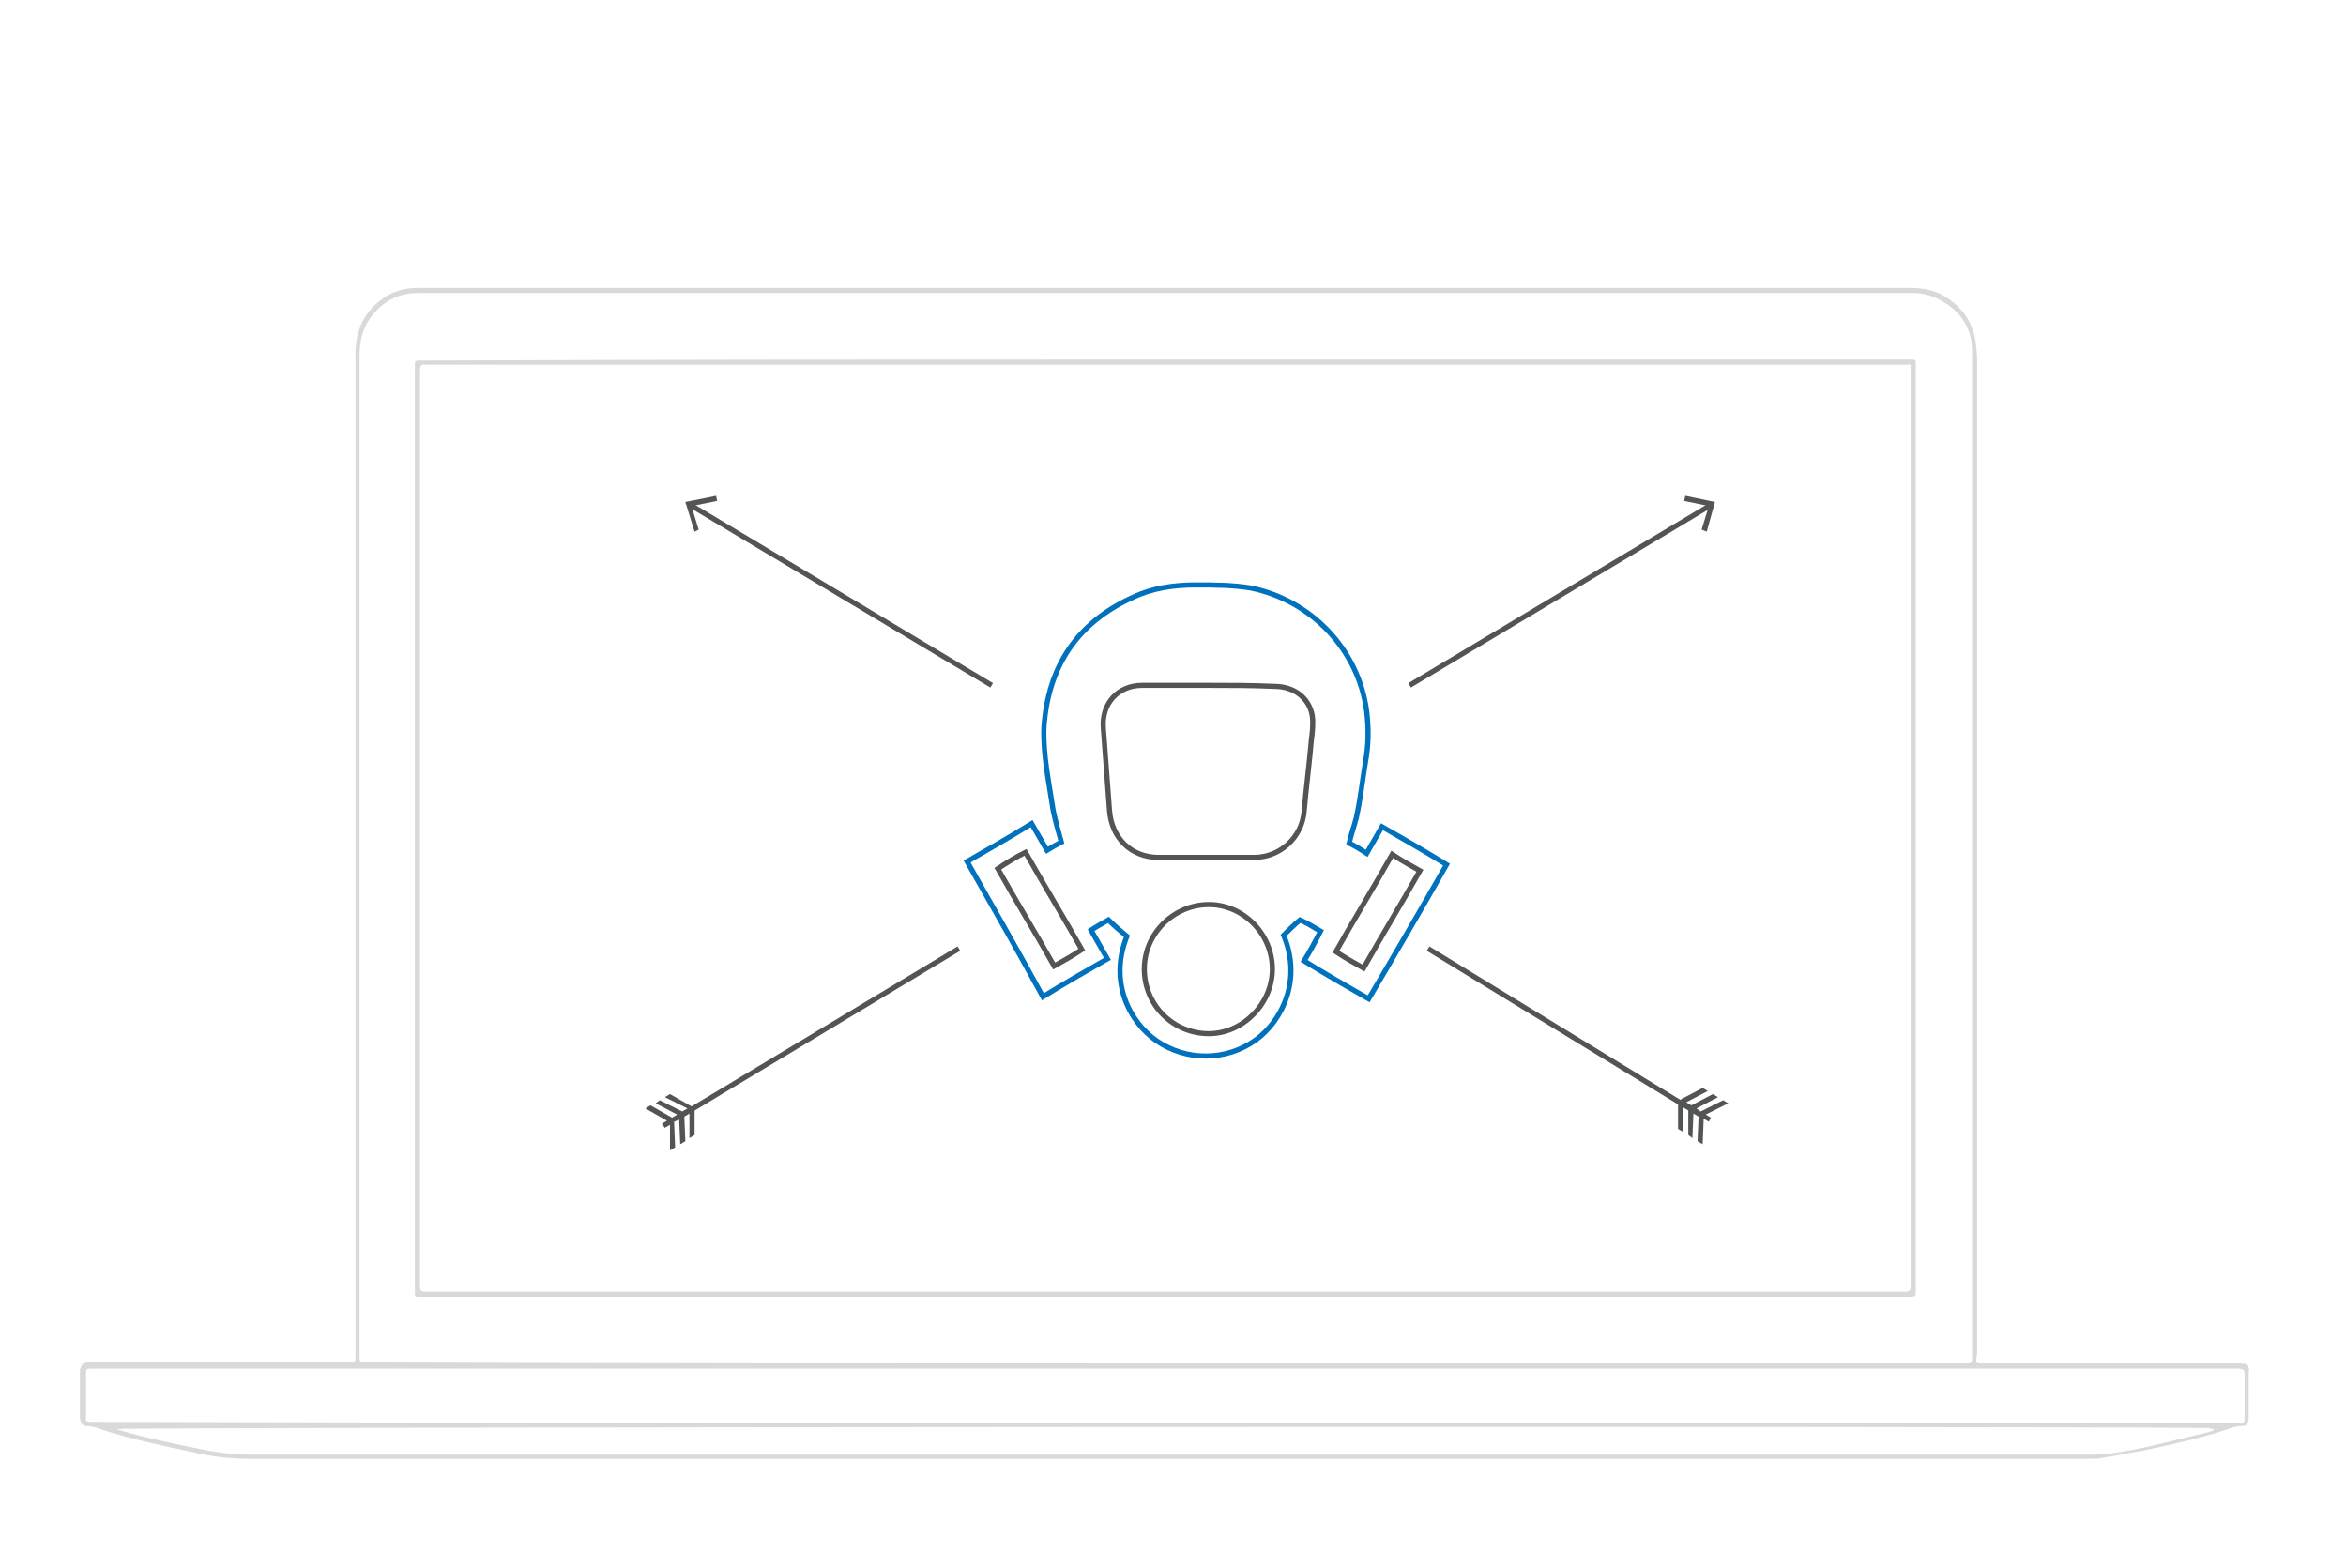
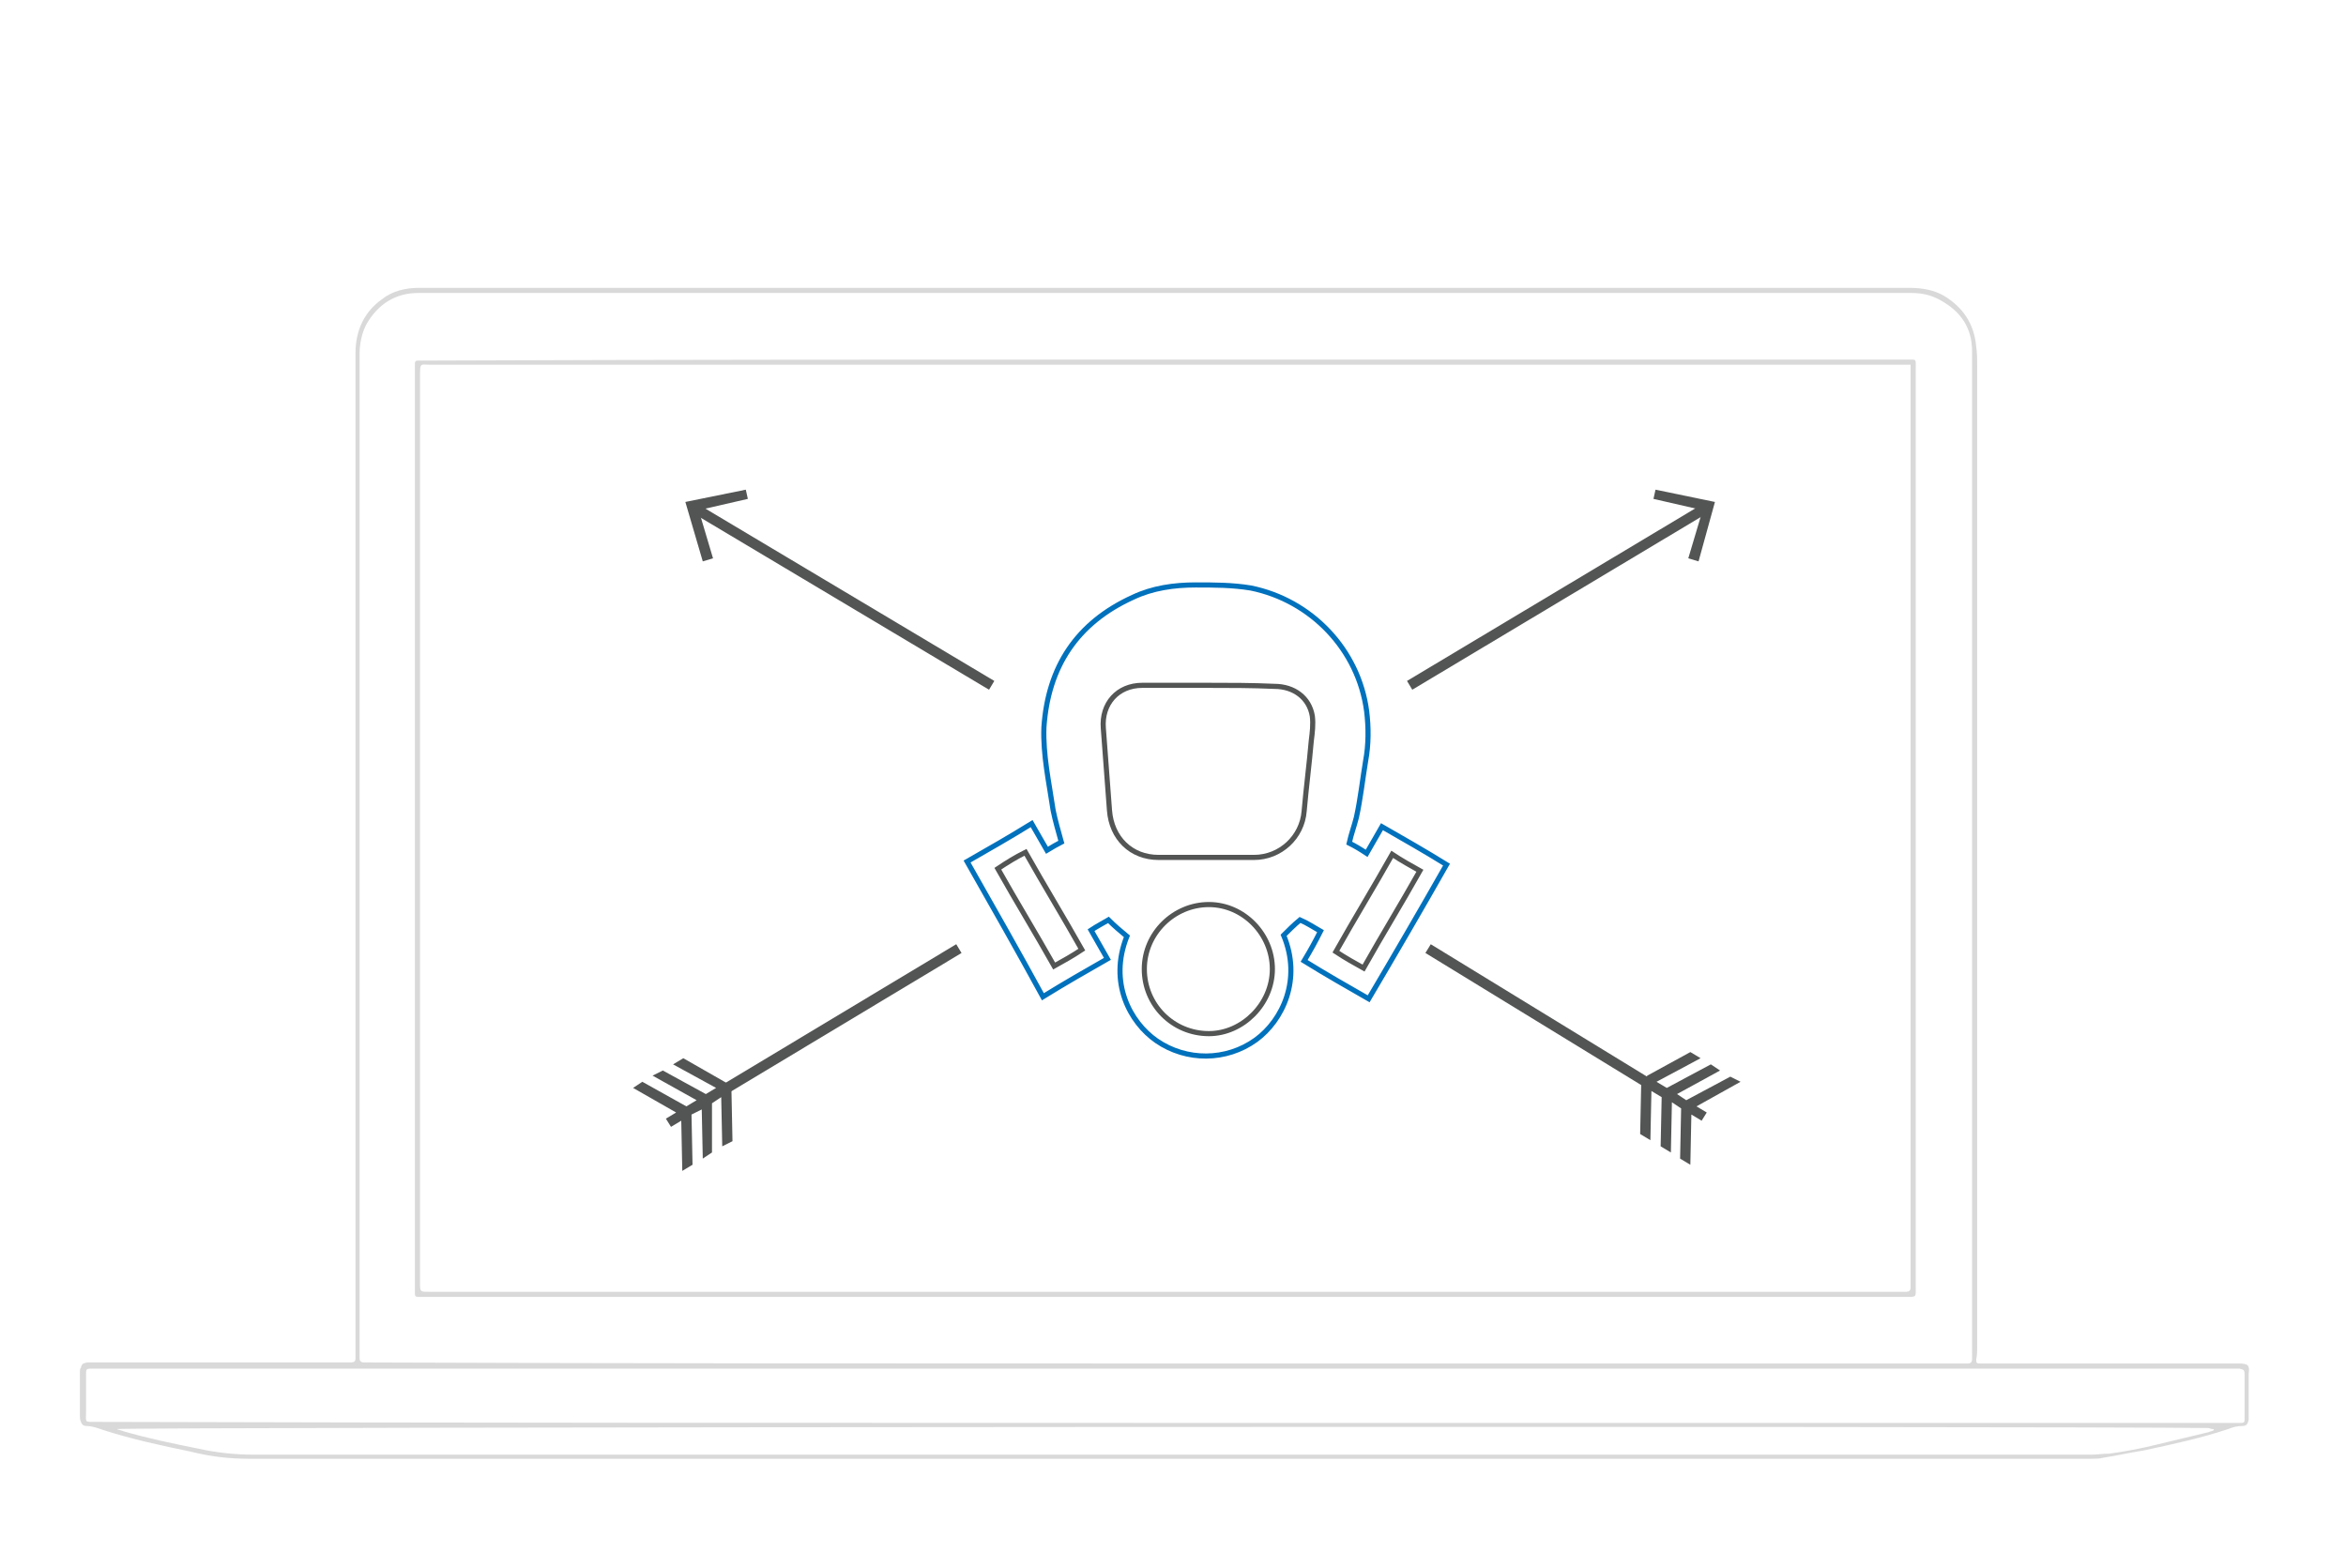
<svg xmlns="http://www.w3.org/2000/svg" version="1.1" id="Layer_1" x="0px" y="0px" viewBox="-64.5 -26.5 229 153" enable-background="new -64.5 -26.5 229 153" xml:space="preserve">
  <g opacity="0.5">
    <path fill="#B3B3B3" d="M49.3,115.9c-29.9,0-59.7,0-89.5,0c-1.9,0-3.7-0.2-5.7-0.7c-2.9-0.6-5.7-1.2-8.5-2.1   c-0.6-0.2-1.1-0.4-1.7-0.4c-0.2,0-0.4-0.1-0.5-0.4c-0.1-0.2-0.1-0.4-0.1-0.6c0-1.4,0-2.9,0-4.3c0-0.1,0-0.3,0.1-0.4   c0.1-0.4,0.2-0.4,0.6-0.5c0.2,0,0.4,0,0.6,0c8.2,0,16.5,0,24.7,0c1,0,0.9,0,0.9-0.9c0-32.5,0-65.1,0-97.6c0-2.3,0.9-4.1,2.6-5.3   c1-0.8,2.3-1.1,3.6-1.1c0.1,0,0.2,0,0.4,0c48.3,0,96.7,0,145.1,0c1.2,0,2.4,0.2,3.4,0.8c1.8,1.1,2.9,2.7,3.1,4.9   c0.1,0.7,0.1,1.3,0.1,2c0,31.9,0,63.8,0,95.7c0,0.4,0,0.8-0.1,1.2c0,0.4,0.1,0.4,0.4,0.4c0.2,0,0.4,0,0.5,0c8.2,0,16.5,0,24.7,0   c1,0,1.1,0.2,1,1c0,1.4,0,2.7,0,4.1c0,0.1,0,0.2,0,0.4c-0.1,0.4-0.2,0.6-0.6,0.6c-0.5,0-0.9,0.1-1.4,0.3c-2.7,0.9-5.5,1.5-8.3,2.1   c-1.3,0.2-2.6,0.5-3.9,0.7c-0.4,0.1-0.8,0.1-1.2,0.1c-1.7,0-3.3,0-5,0C106.3,115.9,77.8,115.9,49.3,115.9z M49.2,106.6   c25.9,0,51.7,0,77.7,0c0.2,0,0.4,0,0.6,0c0.4,0,0.5-0.1,0.5-0.5c0-0.2,0-0.4,0-0.7c0-25.8,0-51.5,0-77.2c0-6.8,0-13.6,0-20.4   c0-2.3-1.1-3.9-3.1-5c-0.9-0.5-1.8-0.7-2.8-0.7c-35.8,0-71.6,0-107.3,0c-12.8,0-25.6,0-38.5,0c-2.2,0-3.9,1.1-5,3   c-0.5,0.9-0.7,2-0.7,3c0,32.4,0,65,0,97.4c0,0.1,0,0.2,0,0.4c0,0.1,0,0.1,0,0.2c0,0.2,0.1,0.4,0.4,0.4c0.2,0,0.4,0,0.7,0   C-2.5,106.6,23.4,106.6,49.2,106.6z M49.3,112.4c34.8,0,69.5,0,104.3,0c0.2,0,0.4,0,0.6,0c0.4,0,0.4-0.1,0.4-0.4c0-0.3,0-0.6,0-0.9   c0-1.1,0-2.3,0-3.4c0-0.5-0.1-0.5-0.5-0.6c-0.2,0-0.4,0-0.5,0c-69.5,0-139.2,0-208.7,0c-0.2,0-0.4,0-0.5,0c-0.5,0-0.5,0.1-0.5,0.5   c0,1.2,0,2.5,0,3.7c0,1.1-0.2,1,1,1C-20.3,112.4,14.5,112.4,49.3,112.4z M-53.1,113c0.2,0.1,0.4,0.1,0.6,0.2   c2.4,0.7,4.8,1.2,7.3,1.7c1.8,0.4,3.6,0.6,5.5,0.6c49.3,0,98.5,0,147.8,0c10.5,0,21,0,31.5,0c0.6,0,1.2-0.1,1.8-0.1   c1.5-0.2,3.1-0.5,4.7-0.9c1.7-0.4,3.3-0.8,5-1.2c0.2-0.1,0.4-0.1,0.5-0.2c0-0.1,0-0.1-0.1-0.1c-0.2,0-0.3-0.1-0.5-0.1   C136.8,112.7-52.6,112.8-53.1,113z" />
    <path fill="#B3B3B3" d="M49.3,8.6c24.1,0,48.3,0,72.4,0c0.9,0,0.8-0.1,0.8,0.9c0,29.9,0,59.8,0,89.7c0,0.9,0.1,0.9-0.9,0.9   c-48.2,0-96.5,0-144.7,0c-0.2,0-0.3,0-0.5,0c-0.4,0-0.4-0.1-0.4-0.4c0-0.1,0-0.2,0-0.4c0-29.9,0-59.9,0-89.8c0-0.9-0.1-0.8,0.8-0.8   C1.1,8.6,25.2,8.6,49.3,8.6z M122,9.1c-0.4,0-0.6,0-0.8,0c-48,0-95.9,0-143.8,0c-0.8,0-0.9-0.2-0.9,0.9c0,29.6,0,59.2,0,88.7   c0,0.9,0,0.9,0.8,0.9c47.9,0,95.8,0,143.8,0c0.2,0,0.3,0,0.5,0c0.2,0,0.4-0.1,0.4-0.4c0-0.2,0-0.4,0-0.6c0-22.7,0-45.4,0-68.1   c0-6.9,0-13.8,0-20.7C122,9.7,122,9.4,122,9.1z" />
  </g>
  <path fill="none" stroke="#B3B3B3" stroke-miterlimit="10" d="M131.1,14.4" />
  <path fill="none" stroke="#B3B3B3" stroke-miterlimit="10" d="M-32.6,14.4" />
  <path fill="none" stroke="#B3B3B3" stroke-miterlimit="10" d="M131.1,79" />
  <path fill="none" stroke="#B3B3B3" stroke-miterlimit="10" d="M-32.6,79" />
  <g>
    <path fill="none" stroke="#535454" stroke-width="0.5" stroke-miterlimit="10" d="M59.7,68.1c0-3.4-2.8-6.3-6.2-6.3   c-3.4,0-6.3,2.8-6.3,6.3c0,3.5,2.8,6.3,6.3,6.3C56.8,74.4,59.7,71.5,59.7,68.1z M68.6,68c1.8-3.2,3.7-6.3,5.5-9.5   c-0.9-0.5-1.8-1-2.7-1.6c-1.8,3.2-3.7,6.3-5.5,9.5C66.8,67,67.7,67.5,68.6,68z M32.9,58.3c1.8,3.2,3.7,6.3,5.5,9.5   c0.9-0.5,1.8-1,2.7-1.6c-1.8-3.2-3.7-6.3-5.5-9.5C34.6,57.2,33.8,57.7,32.9,58.3z" />
    <path fill="none" stroke="#535454" stroke-width="0.5" stroke-miterlimit="10" d="M53.4,40.4c-2.1,0-4.3,0-6.4,0   c-2.4,0-4,1.8-3.8,4.2c0.2,2.7,0.4,5.3,0.6,8c0.2,2.7,2.1,4.6,4.8,4.6c3.1,0,6.2,0,9.3,0c2.6,0,4.7-2,4.9-4.5   c0.2-2.3,0.5-4.6,0.7-6.9c0.1-0.8,0.2-1.6,0.1-2.4c-0.3-1.8-1.8-2.9-3.7-2.9C57.7,40.4,55.5,40.4,53.4,40.4z" />
  </g>
  <g>
    <path fill="none" stroke="#0071BC" stroke-width="0.5" stroke-miterlimit="10" d="M29.9,57.6c2.1-1.2,4.2-2.4,6.3-3.7   c0.5,0.9,1,1.7,1.5,2.6c0.5-0.3,1-0.6,1.4-0.8c-0.3-1.1-0.6-2.1-0.8-3.1c-0.4-2.7-1-5.4-0.9-8.1c0.4-5.9,3.2-10.2,8.7-12.7   c1.9-0.9,4-1.2,6.1-1.2c1.8,0,3.6,0,5.4,0.3c5.9,1.2,10.5,6,11.3,12c0.2,1.6,0.2,3.3-0.1,4.9c-0.3,1.8-0.5,3.7-0.9,5.5   c-0.2,0.8-0.5,1.6-0.7,2.5c0.6,0.3,1.1,0.6,1.7,1c0.5-0.9,1-1.7,1.5-2.6c2.1,1.2,4.2,2.4,6.3,3.7c-2.5,4.4-5,8.7-7.6,13.1   c-2.1-1.2-4.2-2.4-6.3-3.7c0.6-1,1.1-1.9,1.6-2.9c-0.7-0.4-1.3-0.8-2-1.1c-0.6,0.5-1.1,1-1.6,1.5c1.8,4.3-0.1,8.3-2.7,10.2   c-2.9,2.1-6.8,2.1-9.7,0.1c-2.6-1.8-4.7-5.7-2.9-10.2c-0.6-0.5-1.2-1-1.8-1.6c-0.5,0.3-1.1,0.6-1.7,1c0.5,0.9,1.1,1.9,1.6,2.8   c-2.1,1.2-4.2,2.4-6.3,3.7C34.9,66.4,32.4,62,29.9,57.6z" />
  </g>
  <g>
    <g>
-       <line fill="none" stroke="#535454" stroke-width="0.5" stroke-miterlimit="10" x1="3" y1="81.8" x2="29.1" y2="66.1" />
+       <line fill="none" stroke="#535454" stroke-miterlimit="10" x1="6.3" y1="79.8" x2="29.1" y2="66.1" />
      <g>
-         <polygon fill="#535454" points="3,81.5 0.9,80.3 0.4,80.6 2.6,81.7 2.1,82 -0.1,80.9 -0.5,81.2 1.6,82.3 1.1,82.6 -1,81.4      -1.5,81.7 0.6,82.9 0.1,83.2 0.4,83.6 0.9,83.3 0.9,85.8 1.4,85.5 1.3,83 1.8,82.8 1.9,85.2 2.4,84.9 2.3,82.5 2.8,82.2      2.8,84.6 3.3,84.3 3.3,81.9    " />
+         <polygon fill="#535454" points="6.4,79.2 2.2,76.8 1.2,77.4 5.4,79.7 4.4,80.3 0.2,78 -0.8,78.5 3.5,80.9 2.5,81.5 -1.8,79.1      -2.7,79.7 1.5,82.1 0.5,82.7 1,83.5 2,82.9 2.1,87.8 3.1,87.2 3,82.3 4,81.8 4.1,86.6 5,86 5,81.2 5.9,80.6 6,85.4 7,84.9      6.9,80    " />
      </g>
    </g>
  </g>
  <g>
    <g>
-       <line fill="none" stroke="#535454" stroke-width="0.5" stroke-miterlimit="10" x1="99.6" y1="81.2" x2="74.9" y2="66.1" />
+       <line fill="none" stroke="#535454" stroke-miterlimit="10" x1="96.3" y1="79.2" x2="74.9" y2="66.1" />
      <g>
-         <polygon fill="#535454" points="99.3,81.3 99.3,83.7 99.8,84 99.8,81.6 100.3,81.9 100.3,84.3 100.7,84.6 100.8,82.2 101.3,82.5      101.2,84.9 101.7,85.2 101.8,82.7 102.3,83 102.5,82.6 102,82.3 104.2,81.2 103.7,80.9 101.5,82 101.1,81.7 103.2,80.6      102.7,80.3 100.6,81.4 100.1,81.1 102.2,80 101.7,79.7 99.6,80.8    " />
+         <polygon fill="#535454" points="95.7,79.4 95.6,84.2 96.6,84.8 96.7,80 97.7,80.6 97.6,85.4 98.6,86 98.7,81.1 99.6,81.7      99.5,86.6 100.5,87.2 100.6,82.3 101.6,82.9 102.1,82.1 101.1,81.5 105.4,79.1 104.4,78.6 100.1,80.9 99.2,80.3 103.4,78      102.5,77.4 98.2,79.7 97.2,79.1 101.5,76.8 100.5,76.2 96.3,78.5    " />
      </g>
    </g>
  </g>
  <g>
    <g>
-       <line fill="none" stroke="#535454" stroke-width="0.5" stroke-miterlimit="10" x1="73.1" y1="40.4" x2="102.5" y2="22.8" />
+       <line fill="none" stroke="#535454" stroke-miterlimit="10" x1="73.1" y1="40.4" x2="102" y2="23.1" />
      <g>
-         <polygon fill="#535454" points="102.1,25.4 101.6,25.2 102.3,22.9 99.9,22.4 100,21.9 102.9,22.5    " />
+         <polygon fill="#535454" points="101.3,28.3 100.3,28 101.7,23.3 96.9,22.2 97.1,21.3 102.9,22.5    " />
      </g>
    </g>
  </g>
  <g>
    <g>
-       <line fill="none" stroke="#535454" stroke-width="0.5" stroke-miterlimit="10" x1="32.3" y1="40.4" x2="2.9" y2="22.8" />
+       <line fill="none" stroke="#535454" stroke-miterlimit="10" x1="32.3" y1="40.4" x2="3.3" y2="23.1" />
      <g>
-         <polygon fill="#535454" points="5.4,21.9 5.5,22.4 3,22.9 3.7,25.2 3.3,25.4 2.4,22.5    " />
+         <polygon fill="#535454" points="8.3,21.3 8.5,22.2 3.7,23.3 5.1,28 4.1,28.3 2.4,22.5    " />
      </g>
    </g>
  </g>
</svg>
